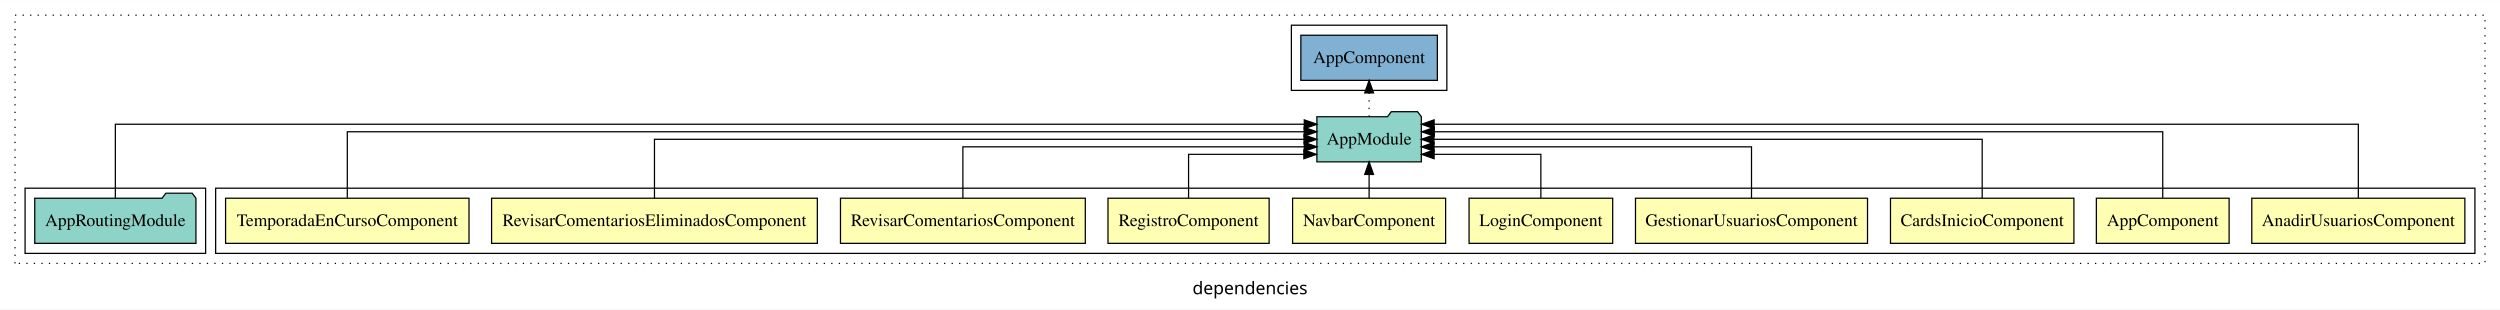
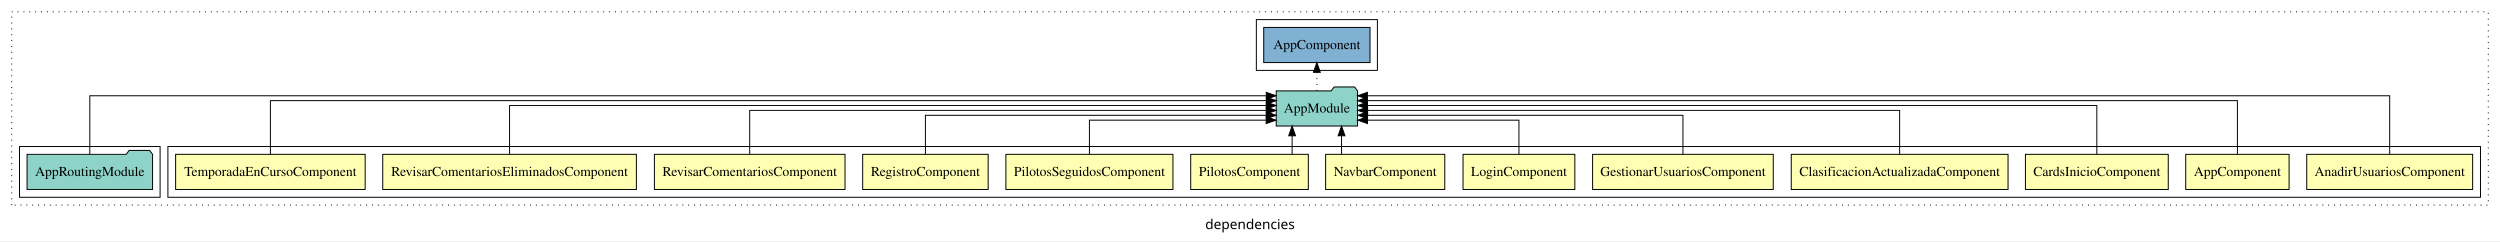
- <svg xmlns="http://www.w3.org/2000/svg" width="1994pt" height="247pt" viewBox="0.00 0.00 1994.00 246.80">
+ <svg xmlns="http://www.w3.org/2000/svg" width="2561pt" height="247pt" viewBox="0.00 0.00 2561.00 246.80">
  <g id="graph0" class="graph" transform="scale(1 1) rotate(0) translate(4 242.8)">
-     <polygon fill="white" stroke="transparent" points="-4,4 -4,-242.8 1990,-242.8 1990,4 -4,4" />
-     <text text-anchor="middle" x="993" y="-8.2" font-family="sans-serif" font-size="14.00">dependencies</text>
+     <polygon fill="white" stroke="transparent" points="-4,4 -4,-242.8 2557,-242.8 2557,4 -4,4" />
+     <text text-anchor="middle" x="1276.5" y="-8.2" font-family="sans-serif" font-size="14.00">dependencies</text>
    <g id="clust1" class="cluster">
-       <polygon fill="none" stroke="black" stroke-dasharray="1,5" points="8,-32.8 8,-230.8 1978,-230.8 1978,-32.8 8,-32.8" />
+       <polygon fill="none" stroke="black" stroke-dasharray="1,5" points="8,-32.8 8,-230.8 2545,-230.8 2545,-32.8 8,-32.8" />
    </g>
    <g id="clust2" class="cluster">
-       <polygon fill="none" stroke="black" points="168,-40.8 168,-92.8 1970,-92.8 1970,-40.8 168,-40.8" />
+       <polygon fill="none" stroke="black" points="168,-40.8 168,-92.8 2537,-92.8 2537,-40.8 168,-40.8" />
    </g>
-     <g id="clust13" class="cluster">
+     <g id="clust16" class="cluster">
      <polygon fill="none" stroke="black" points="16,-40.8 16,-92.8 160,-92.8 160,-40.8 16,-40.8" />
    </g>
-     <g id="clust15" class="cluster">
-       <polygon fill="none" stroke="black" points="1026,-170.8 1026,-222.8 1150,-222.8 1150,-170.8 1026,-170.8" />
+     <g id="clust18" class="cluster">
+       <polygon fill="none" stroke="black" points="1283,-170.8 1283,-222.8 1407,-222.8 1407,-170.8 1283,-170.8" />
    </g>
    <g id="node1" class="node">
-       <polygon fill="#ffffb3" stroke="black" points="1961.98,-84.8 1792.02,-84.8 1792.02,-48.8 1961.98,-48.8 1961.98,-84.8" />
-       <text text-anchor="middle" x="1877" y="-62.6" font-family="Times,serif" font-size="14.00">AnadirUsuariosComponent</text>
+       <polygon fill="#ffffb3" stroke="black" points="2528.98,-84.8 2359.02,-84.8 2359.02,-48.8 2528.98,-48.8 2528.98,-84.8" />
+       <text text-anchor="middle" x="2444" y="-62.6" font-family="Times,serif" font-size="14.00">AnadirUsuariosComponent</text>
    </g>
-     <g id="node11" class="node">
-       <polygon fill="#8dd3c7" stroke="black" points="1129.66,-149.8 1126.66,-153.8 1105.66,-153.8 1102.66,-149.8 1046.34,-149.8 1046.34,-113.8 1129.66,-113.8 1129.66,-149.8" />
-       <text text-anchor="middle" x="1088" y="-127.6" font-family="Times,serif" font-size="14.00">AppModule</text>
+     <g id="node14" class="node">
+       <polygon fill="#8dd3c7" stroke="black" points="1386.66,-149.8 1383.66,-153.8 1362.66,-153.8 1359.66,-149.8 1303.34,-149.8 1303.34,-113.8 1386.66,-113.8 1386.66,-149.8" />
+       <text text-anchor="middle" x="1345" y="-127.6" font-family="Times,serif" font-size="14.00">AppModule</text>
    </g>
    <g id="edge1" class="edge">
-       <path fill="none" stroke="black" d="M1877,-85.05C1877,-107.82 1877,-143.8 1877,-143.8 1877,-143.8 1139.86,-143.8 1139.86,-143.8" />
-       <polygon fill="black" stroke="black" points="1139.86,-140.3 1129.86,-143.8 1139.86,-147.3 1139.86,-140.3" />
+       <path fill="none" stroke="black" d="M2444,-84.89C2444,-107.93 2444,-144.8 2444,-144.8 2444,-144.8 1396.74,-144.8 1396.74,-144.8" />
+       <polygon fill="black" stroke="black" points="1396.74,-141.3 1386.74,-144.8 1396.74,-148.3 1396.74,-141.3" />
    </g>
    <g id="node2" class="node">
-       <polygon fill="#ffffb3" stroke="black" points="1773.94,-84.8 1668.06,-84.8 1668.06,-48.8 1773.94,-48.8 1773.94,-84.8" />
-       <text text-anchor="middle" x="1721" y="-62.6" font-family="Times,serif" font-size="14.00">AppComponent</text>
+       <polygon fill="#ffffb3" stroke="black" points="2340.94,-84.8 2235.06,-84.8 2235.06,-48.8 2340.94,-48.8 2340.94,-84.8" />
+       <text text-anchor="middle" x="2288" y="-62.6" font-family="Times,serif" font-size="14.00">AppComponent</text>
    </g>
    <g id="edge2" class="edge">
-       <path fill="none" stroke="black" d="M1721,-85.08C1721,-106.12 1721,-137.8 1721,-137.8 1721,-137.8 1140.02,-137.8 1140.02,-137.8" />
-       <polygon fill="black" stroke="black" points="1140.02,-134.3 1130.02,-137.8 1140.02,-141.3 1140.02,-134.3" />
+       <path fill="none" stroke="black" d="M2288,-84.84C2288,-106.46 2288,-139.8 2288,-139.8 2288,-139.8 1396.74,-139.8 1396.74,-139.8" />
+       <polygon fill="black" stroke="black" points="1396.74,-136.3 1386.74,-139.8 1396.74,-143.3 1396.74,-136.3" />
    </g>
    <g id="node3" class="node">
-       <polygon fill="#ffffb3" stroke="black" points="1650.15,-84.8 1503.85,-84.8 1503.85,-48.8 1650.15,-48.8 1650.15,-84.8" />
-       <text text-anchor="middle" x="1577" y="-62.6" font-family="Times,serif" font-size="14.00">CardsInicioComponent</text>
+       <polygon fill="#ffffb3" stroke="black" points="2217.15,-84.8 2070.85,-84.8 2070.85,-48.8 2217.15,-48.8 2217.15,-84.8" />
+       <text text-anchor="middle" x="2144" y="-62.6" font-family="Times,serif" font-size="14.00">CardsInicioComponent</text>
    </g>
    <g id="edge3" class="edge">
-       <path fill="none" stroke="black" d="M1577,-84.91C1577,-104.14 1577,-131.8 1577,-131.8 1577,-131.8 1139.69,-131.8 1139.69,-131.8" />
-       <polygon fill="black" stroke="black" points="1139.69,-128.3 1129.69,-131.8 1139.69,-135.3 1139.69,-128.3" />
+       <path fill="none" stroke="black" d="M2144,-85.02C2144,-105.17 2144,-134.8 2144,-134.8 2144,-134.8 1396.83,-134.8 1396.83,-134.8" />
+       <polygon fill="black" stroke="black" points="1396.83,-131.3 1386.83,-134.8 1396.83,-138.3 1396.83,-131.3" />
    </g>
    <g id="node4" class="node">
-       <polygon fill="#ffffb3" stroke="black" points="1485.53,-84.8 1300.47,-84.8 1300.47,-48.8 1485.53,-48.8 1485.53,-84.8" />
-       <text text-anchor="middle" x="1393" y="-62.6" font-family="Times,serif" font-size="14.00">GestionarUsuariosComponent</text>
+       <polygon fill="#ffffb3" stroke="black" points="2053.04,-84.8 1830.96,-84.8 1830.96,-48.8 2053.04,-48.8 2053.04,-84.8" />
+       <text text-anchor="middle" x="1942" y="-62.6" font-family="Times,serif" font-size="14.00">ClasificacionActualizadaComponent</text>
    </g>
    <g id="edge4" class="edge">
-       <path fill="none" stroke="black" d="M1393,-84.82C1393,-102.17 1393,-125.8 1393,-125.8 1393,-125.8 1139.77,-125.8 1139.77,-125.8" />
-       <polygon fill="black" stroke="black" points="1139.77,-122.3 1129.77,-125.8 1139.77,-129.3 1139.77,-122.3" />
+       <path fill="none" stroke="black" d="M1942,-85.02C1942,-103.63 1942,-129.8 1942,-129.8 1942,-129.8 1396.98,-129.8 1396.98,-129.8" />
+       <polygon fill="black" stroke="black" points="1396.98,-126.3 1386.98,-129.8 1396.98,-133.3 1396.98,-126.3" />
    </g>
    <g id="node5" class="node">
-       <polygon fill="#ffffb3" stroke="black" points="1282.27,-84.8 1167.73,-84.8 1167.73,-48.8 1282.27,-48.8 1282.27,-84.8" />
-       <text text-anchor="middle" x="1225" y="-62.6" font-family="Times,serif" font-size="14.00">LoginComponent</text>
+       <polygon fill="#ffffb3" stroke="black" points="1812.53,-84.8 1627.47,-84.8 1627.47,-48.8 1812.53,-48.8 1812.53,-84.8" />
+       <text text-anchor="middle" x="1720" y="-62.6" font-family="Times,serif" font-size="14.00">GestionarUsuariosComponent</text>
    </g>
    <g id="edge5" class="edge">
-       <path fill="none" stroke="black" d="M1225,-85.04C1225,-100.37 1225,-119.8 1225,-119.8 1225,-119.8 1139.85,-119.8 1139.85,-119.8" />
-       <polygon fill="black" stroke="black" points="1139.85,-116.3 1129.85,-119.8 1139.85,-123.3 1139.85,-116.3" />
+       <path fill="none" stroke="black" d="M1720,-84.83C1720,-101.86 1720,-124.8 1720,-124.8 1720,-124.8 1396.93,-124.8 1396.93,-124.8" />
+       <polygon fill="black" stroke="black" points="1396.93,-121.3 1386.93,-124.8 1396.93,-128.3 1396.93,-121.3" />
    </g>
    <g id="node6" class="node">
-       <polygon fill="#ffffb3" stroke="black" points="1149.03,-84.8 1026.97,-84.8 1026.97,-48.8 1149.03,-48.8 1149.03,-84.8" />
-       <text text-anchor="middle" x="1088" y="-62.6" font-family="Times,serif" font-size="14.00">NavbarComponent</text>
+       <polygon fill="#ffffb3" stroke="black" points="1609.27,-84.8 1494.73,-84.8 1494.73,-48.8 1609.27,-48.8 1609.27,-84.8" />
+       <text text-anchor="middle" x="1552" y="-62.6" font-family="Times,serif" font-size="14.00">LoginComponent</text>
    </g>
    <g id="edge6" class="edge">
-       <path fill="none" stroke="black" d="M1088,-84.91C1088,-84.91 1088,-103.79 1088,-103.79" />
-       <polygon fill="black" stroke="black" points="1084.5,-103.79 1088,-113.79 1091.5,-103.79 1084.5,-103.79" />
+       <path fill="none" stroke="black" d="M1552,-85.04C1552,-100.37 1552,-119.8 1552,-119.8 1552,-119.8 1396.89,-119.8 1396.89,-119.8" />
+       <polygon fill="black" stroke="black" points="1396.89,-116.3 1386.89,-119.8 1396.89,-123.3 1396.89,-116.3" />
    </g>
    <g id="node7" class="node">
+       <polygon fill="#ffffb3" stroke="black" points="1476.03,-84.8 1353.97,-84.8 1353.97,-48.8 1476.03,-48.8 1476.03,-84.8" />
+       <text text-anchor="middle" x="1415" y="-62.6" font-family="Times,serif" font-size="14.00">NavbarComponent</text>
+     </g>
+     <g id="edge7" class="edge">
+       <path fill="none" stroke="black" d="M1370.28,-84.91C1370.28,-84.91 1370.28,-103.79 1370.28,-103.79" />
+       <polygon fill="black" stroke="black" points="1366.78,-103.79 1370.28,-113.79 1373.78,-103.79 1366.78,-103.79" />
+     </g>
+     <g id="node8" class="node">
+       <polygon fill="#ffffb3" stroke="black" points="1336.23,-84.8 1215.77,-84.8 1215.77,-48.8 1336.23,-48.8 1336.23,-84.8" />
+       <text text-anchor="middle" x="1276" y="-62.6" font-family="Times,serif" font-size="14.00">PilotosComponent</text>
+     </g>
+     <g id="edge8" class="edge">
+       <path fill="none" stroke="black" d="M1319.64,-84.91C1319.64,-84.91 1319.64,-103.79 1319.64,-103.79" />
+       <polygon fill="black" stroke="black" points="1316.14,-103.79 1319.64,-113.79 1323.14,-103.79 1316.14,-103.79" />
+     </g>
+     <g id="node9" class="node">
+       <polygon fill="#ffffb3" stroke="black" points="1197.57,-84.8 1026.43,-84.8 1026.43,-48.8 1197.57,-48.8 1197.57,-84.8" />
+       <text text-anchor="middle" x="1112" y="-62.6" font-family="Times,serif" font-size="14.00">PilotosSeguidosComponent</text>
+     </g>
+     <g id="edge9" class="edge">
+       <path fill="none" stroke="black" d="M1112,-85.04C1112,-100.37 1112,-119.8 1112,-119.8 1112,-119.8 1293.08,-119.8 1293.08,-119.8" />
+       <polygon fill="black" stroke="black" points="1293.08,-123.3 1303.08,-119.8 1293.08,-116.3 1293.08,-123.3" />
+     </g>
+     <g id="node10" class="node">
      <polygon fill="#ffffb3" stroke="black" points="1008.27,-84.8 879.73,-84.8 879.73,-48.8 1008.27,-48.8 1008.27,-84.8" />
      <text text-anchor="middle" x="944" y="-62.6" font-family="Times,serif" font-size="14.00">RegistroComponent</text>
    </g>
-     <g id="edge7" class="edge">
-       <path fill="none" stroke="black" d="M944,-85.04C944,-100.37 944,-119.8 944,-119.8 944,-119.8 1035.96,-119.8 1035.96,-119.8" />
-       <polygon fill="black" stroke="black" points="1035.96,-123.3 1045.96,-119.8 1035.96,-116.3 1035.96,-123.3" />
+     <g id="edge10" class="edge">
+       <path fill="none" stroke="black" d="M944,-84.83C944,-101.86 944,-124.8 944,-124.8 944,-124.8 1293.22,-124.8 1293.22,-124.8" />
+       <polygon fill="black" stroke="black" points="1293.22,-128.3 1303.22,-124.8 1293.22,-121.3 1293.22,-128.3" />
    </g>
-     <g id="node8" class="node">
+     <g id="node11" class="node">
      <polygon fill="#ffffb3" stroke="black" points="861.64,-84.8 666.36,-84.8 666.36,-48.8 861.64,-48.8 861.64,-84.8" />
      <text text-anchor="middle" x="764" y="-62.6" font-family="Times,serif" font-size="14.00">RevisarComentariosComponent</text>
    </g>
-     <g id="edge8" class="edge">
-       <path fill="none" stroke="black" d="M764,-84.82C764,-102.17 764,-125.8 764,-125.8 764,-125.8 1036.31,-125.8 1036.31,-125.8" />
-       <polygon fill="black" stroke="black" points="1036.31,-129.3 1046.31,-125.8 1036.31,-122.3 1036.31,-129.3" />
+     <g id="edge11" class="edge">
+       <path fill="none" stroke="black" d="M764,-85.02C764,-103.63 764,-129.8 764,-129.8 764,-129.8 1293.22,-129.8 1293.22,-129.8" />
+       <polygon fill="black" stroke="black" points="1293.22,-133.3 1303.22,-129.8 1293.22,-126.3 1293.22,-133.3" />
    </g>
-     <g id="node9" class="node">
+     <g id="node12" class="node">
      <polygon fill="#ffffb3" stroke="black" points="647.91,-84.8 388.09,-84.8 388.09,-48.8 647.91,-48.8 647.91,-84.8" />
      <text text-anchor="middle" x="518" y="-62.6" font-family="Times,serif" font-size="14.00">RevisarComentariosEliminadosComponent</text>
    </g>
-     <g id="edge9" class="edge">
-       <path fill="none" stroke="black" d="M518,-84.91C518,-104.14 518,-131.8 518,-131.8 518,-131.8 1036.09,-131.8 1036.09,-131.8" />
-       <polygon fill="black" stroke="black" points="1036.09,-135.3 1046.09,-131.8 1036.09,-128.3 1036.09,-135.3" />
+     <g id="edge12" class="edge">
+       <path fill="none" stroke="black" d="M518,-85.02C518,-105.17 518,-134.8 518,-134.8 518,-134.8 1293.14,-134.8 1293.14,-134.8" />
+       <polygon fill="black" stroke="black" points="1293.14,-138.3 1303.14,-134.8 1293.14,-131.3 1293.14,-138.3" />
    </g>
-     <g id="node10" class="node">
+     <g id="node13" class="node">
      <polygon fill="#ffffb3" stroke="black" points="370.08,-84.8 175.92,-84.8 175.92,-48.8 370.08,-48.8 370.08,-84.8" />
      <text text-anchor="middle" x="273" y="-62.6" font-family="Times,serif" font-size="14.00">TemporadaEnCursoComponent</text>
    </g>
-     <g id="edge10" class="edge">
-       <path fill="none" stroke="black" d="M273,-85.08C273,-106.12 273,-137.8 273,-137.8 273,-137.8 1036.18,-137.8 1036.18,-137.8" />
-       <polygon fill="black" stroke="black" points="1036.18,-141.3 1046.18,-137.8 1036.18,-134.3 1036.18,-141.3" />
+     <g id="edge13" class="edge">
+       <path fill="none" stroke="black" d="M273,-84.84C273,-106.46 273,-139.8 273,-139.8 273,-139.8 1293.31,-139.8 1293.31,-139.8" />
+       <polygon fill="black" stroke="black" points="1293.31,-143.3 1303.31,-139.8 1293.31,-136.3 1293.31,-143.3" />
    </g>
-     <g id="node13" class="node">
-       <polygon fill="#80b1d3" stroke="black" points="1142.44,-214.8 1033.56,-214.8 1033.56,-178.8 1142.44,-178.8 1142.44,-214.8" />
-       <text text-anchor="middle" x="1088" y="-192.6" font-family="Times,serif" font-size="14.00">AppComponent </text>
+     <g id="node16" class="node">
+       <polygon fill="#80b1d3" stroke="black" points="1399.44,-214.8 1290.56,-214.8 1290.56,-178.8 1399.44,-178.8 1399.44,-214.8" />
+       <text text-anchor="middle" x="1345" y="-192.6" font-family="Times,serif" font-size="14.00">AppComponent </text>
    </g>
-     <g id="edge12" class="edge">
-       <path fill="none" stroke="black" stroke-dasharray="1,5" d="M1088,-149.91C1088,-149.91 1088,-168.79 1088,-168.79" />
-       <polygon fill="black" stroke="black" points="1084.5,-168.79 1088,-178.79 1091.5,-168.79 1084.5,-168.79" />
+     <g id="edge15" class="edge">
+       <path fill="none" stroke="black" stroke-dasharray="1,5" d="M1345,-149.91C1345,-149.91 1345,-168.79 1345,-168.79" />
+       <polygon fill="black" stroke="black" points="1341.5,-168.79 1345,-178.79 1348.5,-168.79 1341.5,-168.79" />
    </g>
-     <g id="node12" class="node">
+     <g id="node15" class="node">
      <polygon fill="#8dd3c7" stroke="black" points="152.28,-84.8 149.28,-88.8 128.28,-88.8 125.28,-84.8 23.72,-84.8 23.72,-48.8 152.28,-48.8 152.28,-84.8" />
      <text text-anchor="middle" x="88" y="-62.6" font-family="Times,serif" font-size="14.00">AppRoutingModule</text>
    </g>
-     <g id="edge11" class="edge">
-       <path fill="none" stroke="black" d="M88,-85.05C88,-107.82 88,-143.8 88,-143.8 88,-143.8 1036.3,-143.8 1036.3,-143.8" />
-       <polygon fill="black" stroke="black" points="1036.3,-147.3 1046.3,-143.8 1036.3,-140.3 1036.3,-147.3" />
+     <g id="edge14" class="edge">
+       <path fill="none" stroke="black" d="M88,-84.89C88,-107.93 88,-144.8 88,-144.8 88,-144.8 1293.18,-144.8 1293.18,-144.8" />
+       <polygon fill="black" stroke="black" points="1293.18,-148.3 1303.18,-144.8 1293.18,-141.3 1293.18,-148.3" />
    </g>
  </g>
</svg>
